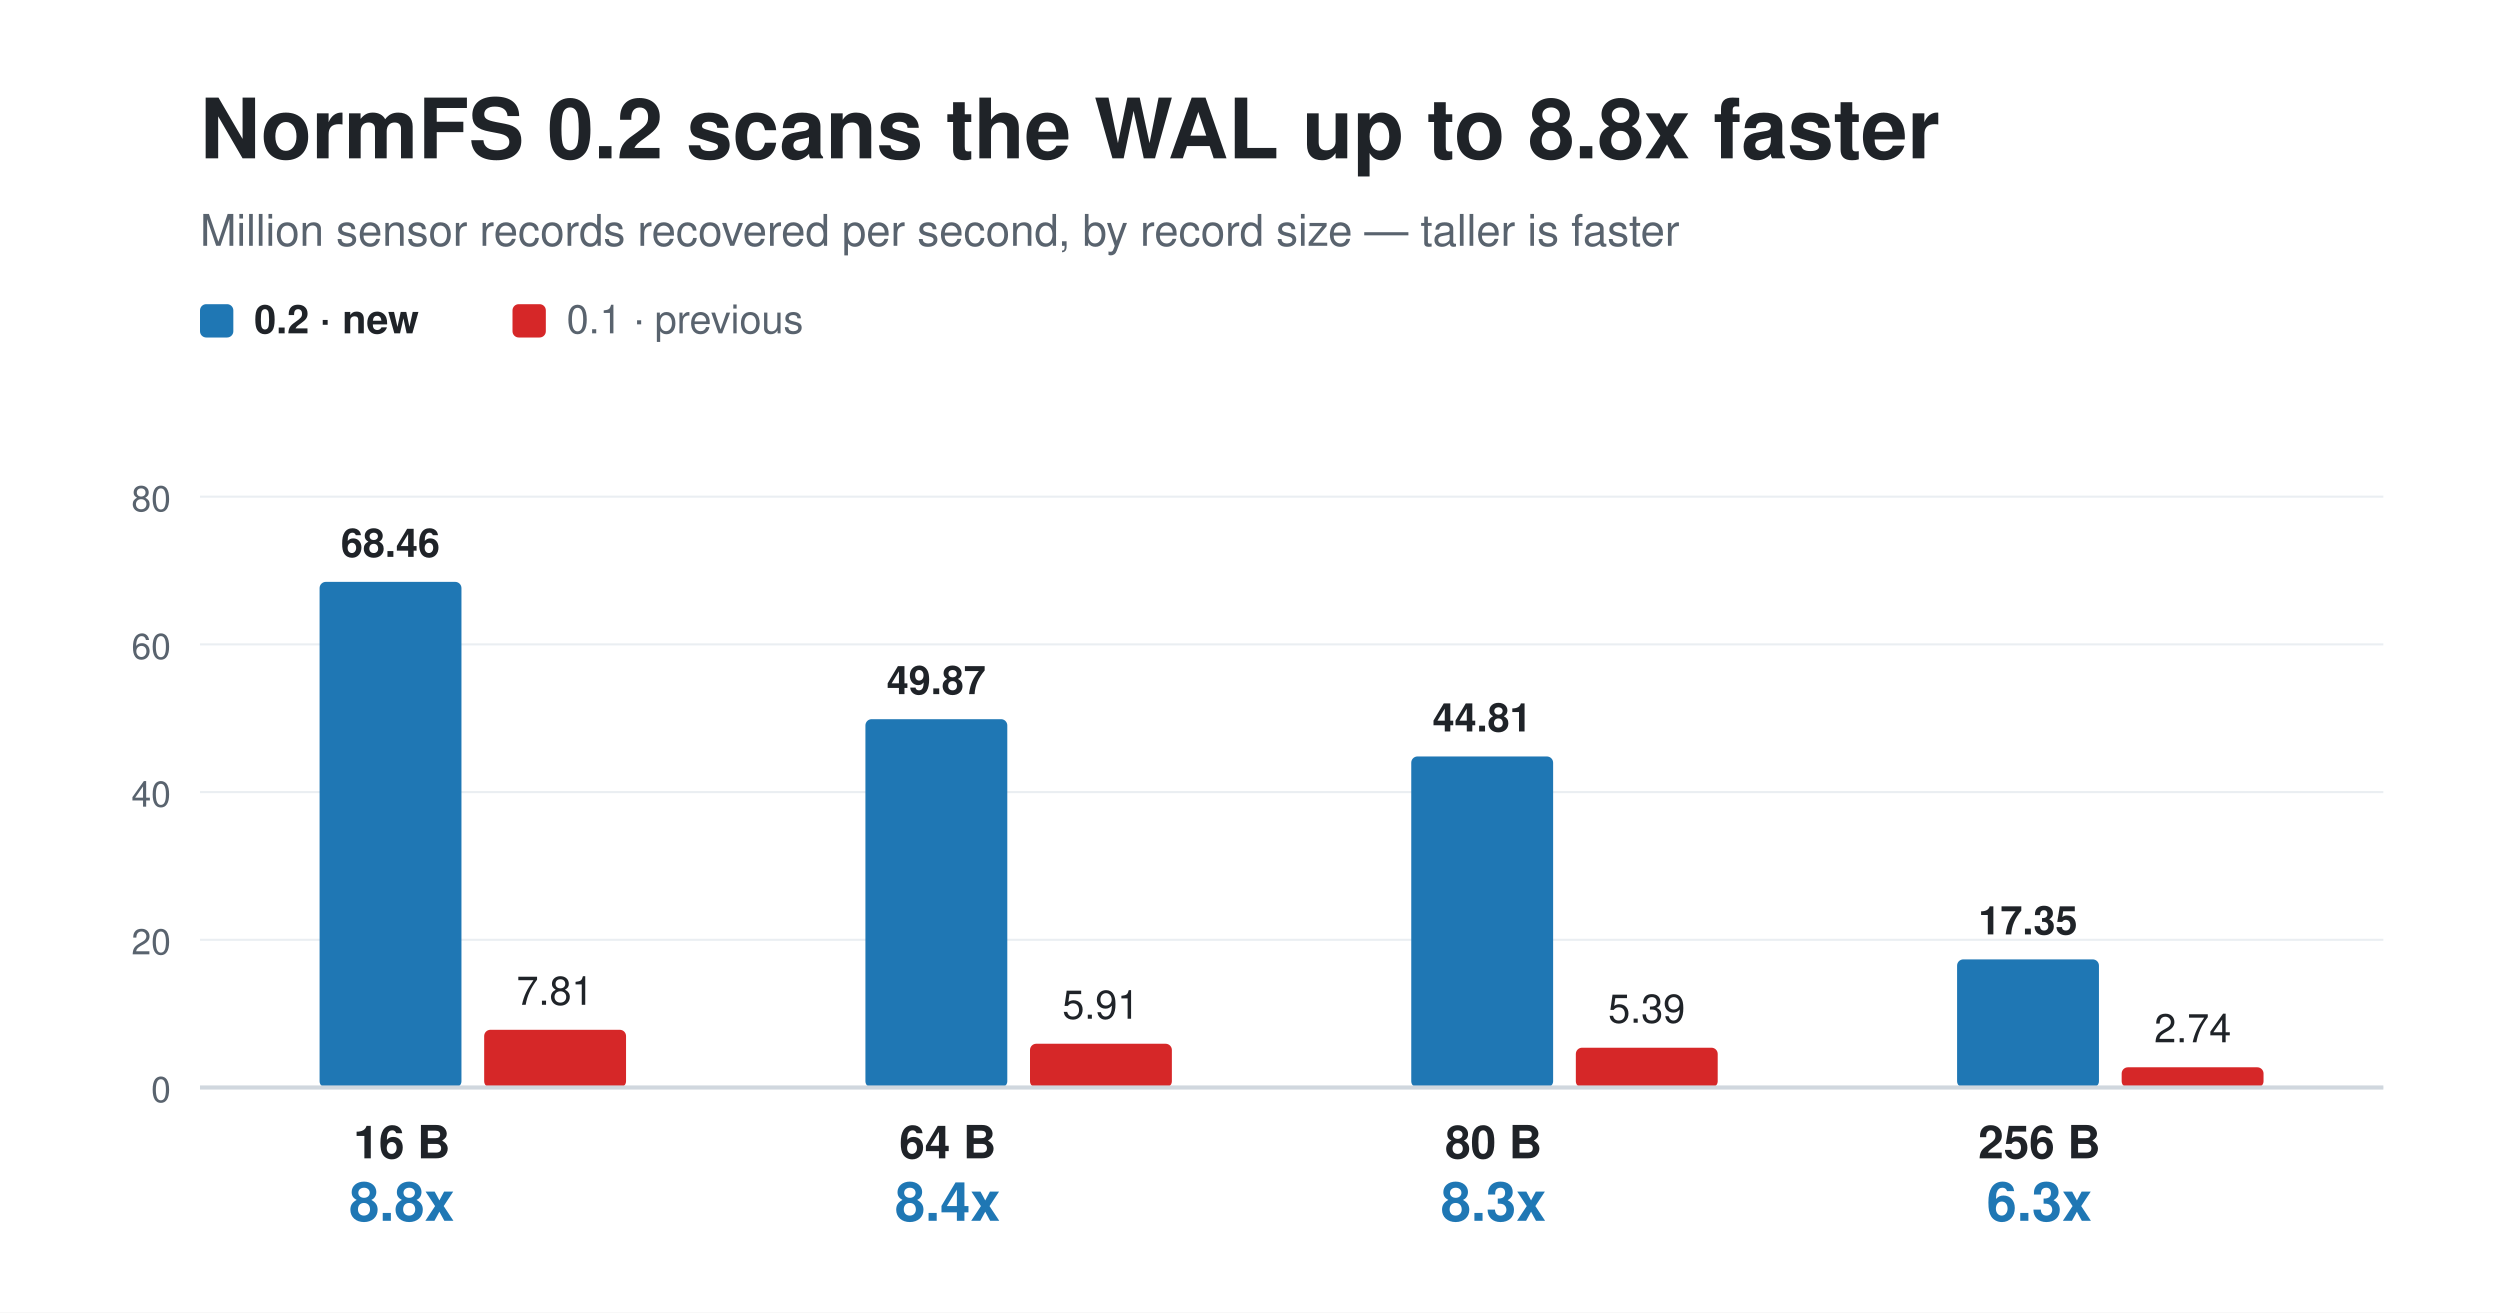
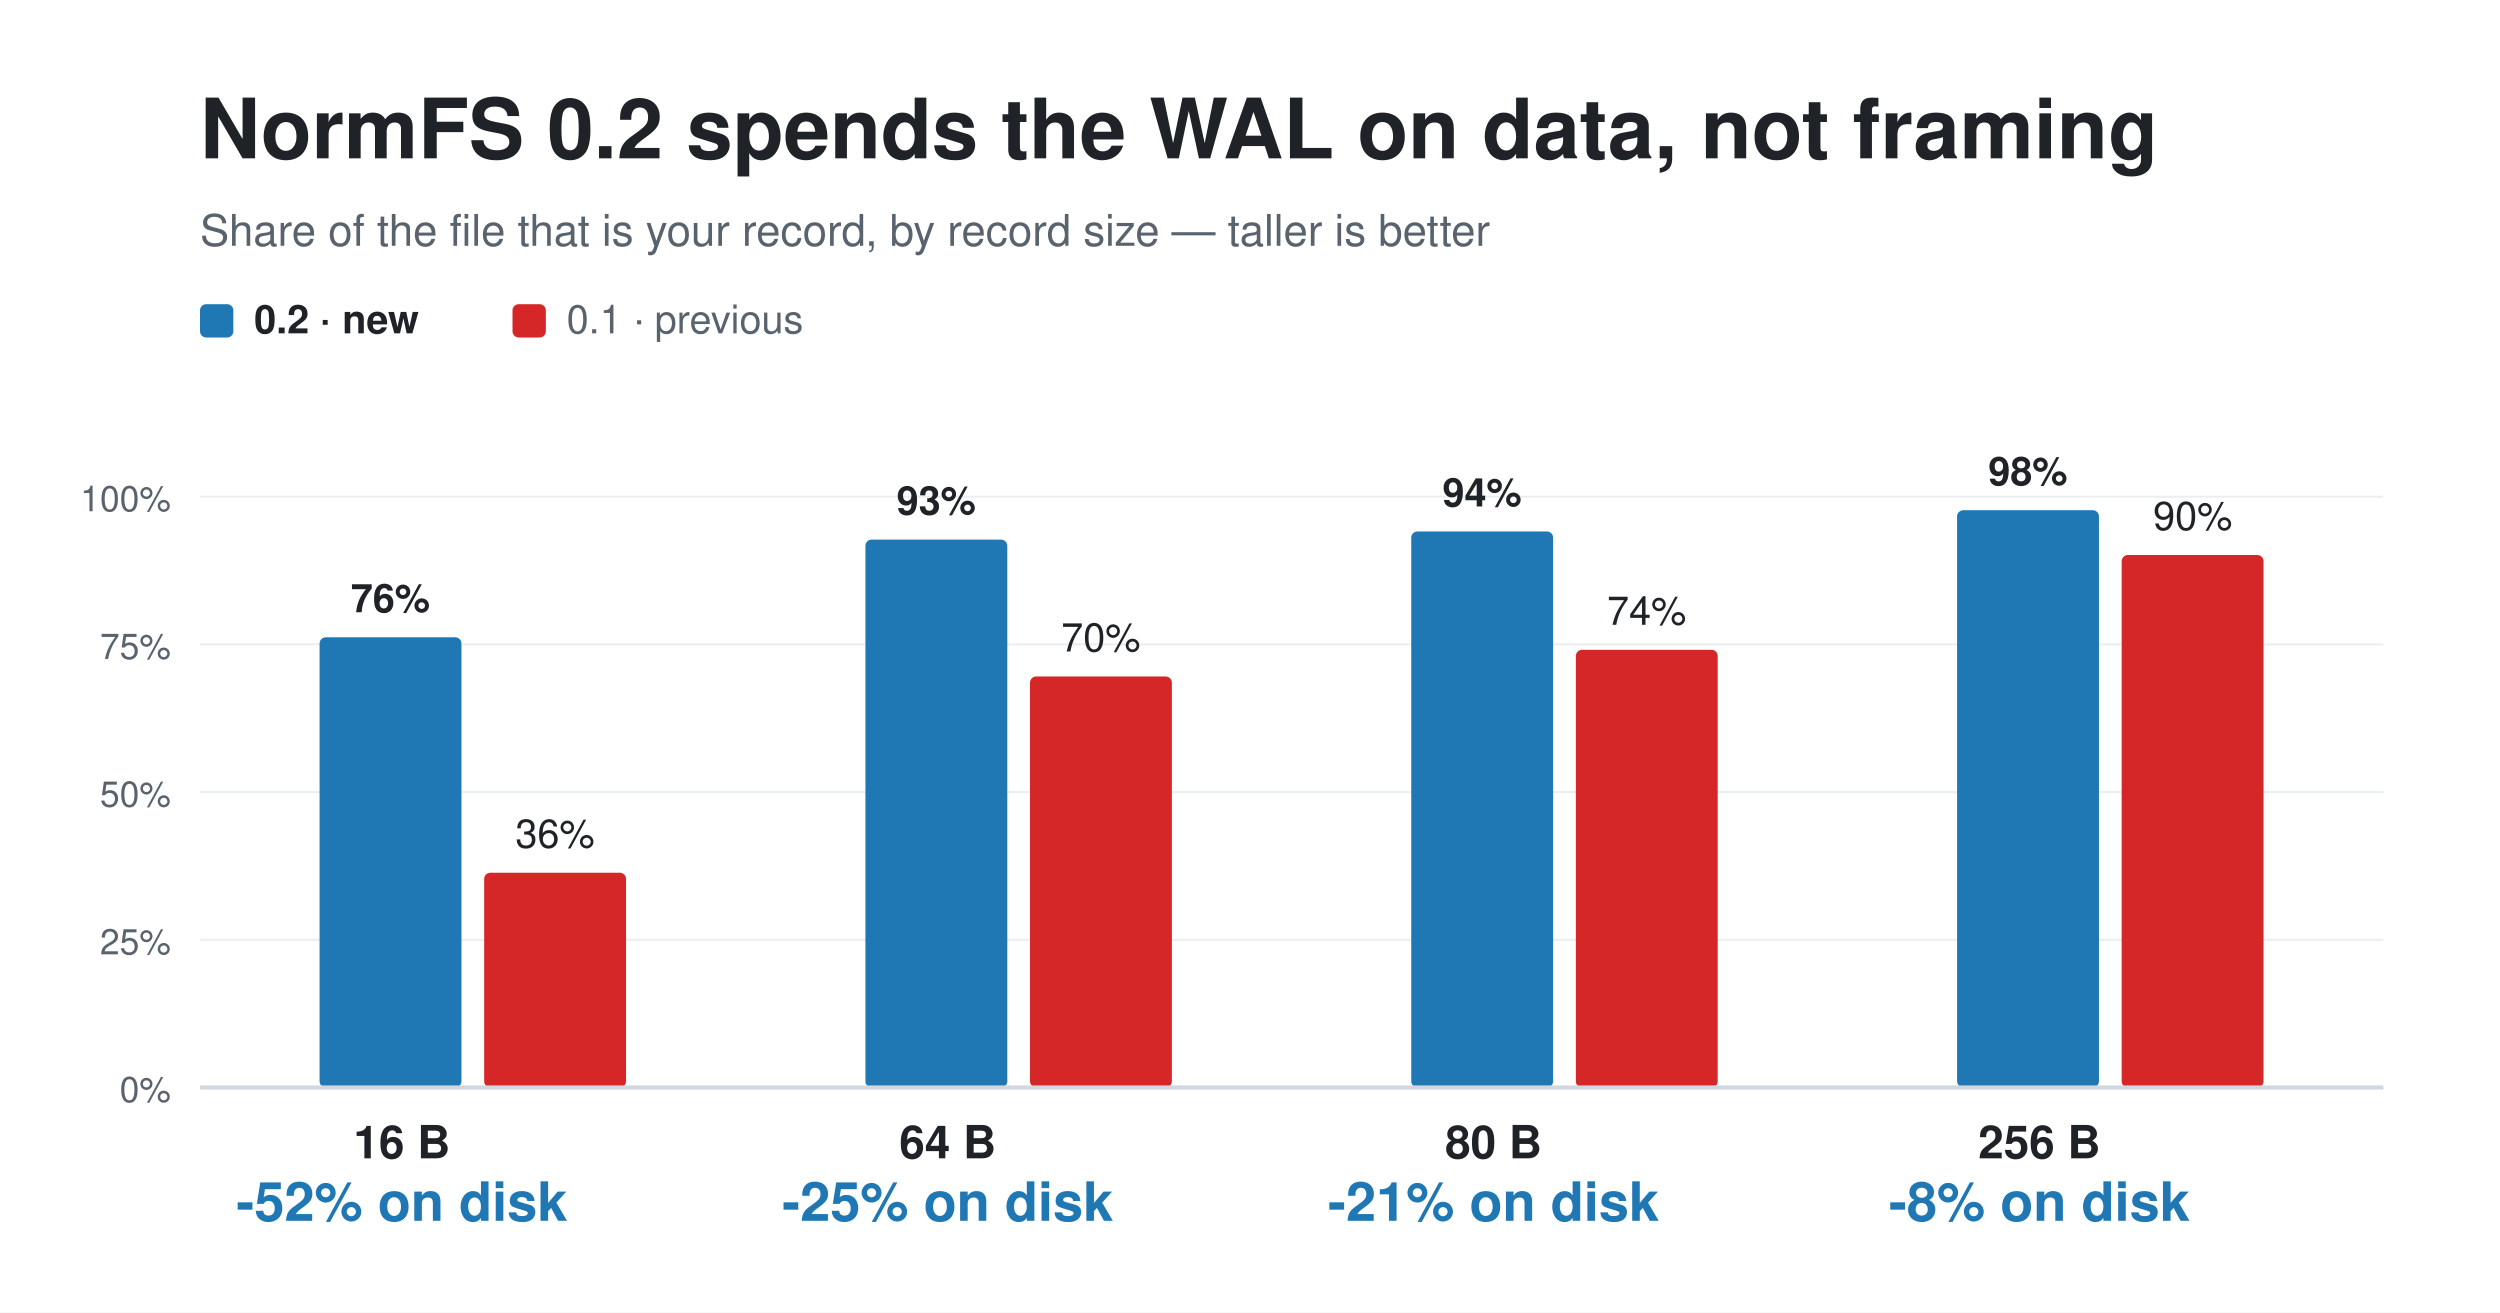
<svg xmlns="http://www.w3.org/2000/svg" viewBox="0 0 1200 630" width="1200" height="630" font-family="-apple-system,BlinkMacSystemFont,Segoe UI,Helvetica,Arial,sans-serif">
  <rect width="1200" height="630" fill="#ffffff" />
-   <text x="96" y="76" font-size="40" font-weight="700" fill="#1f2328">NormFS 0.2 scans the WAL up to 8.8x faster</text>
-   <text x="96" y="118" font-size="21" fill="#59636e">Million sensor records recovered per second, by record size — taller is faster</text>
+   <text x="96" y="76" font-size="40" font-weight="700" fill="#1f2328">NormFS 0.2 spends the WAL on data, not framing</text>
+   <text x="96" y="118" font-size="21" fill="#59636e">Share of the file that is your record, by record size — taller is better</text>
  <rect x="96" y="146" width="16" height="16" rx="3" fill="#1f77b4" />
  <text x="122" y="160" font-size="19" font-weight="600" fill="#1f2328">0.2 · new</text>
  <rect x="246" y="146" width="16" height="16" rx="3" fill="#d62728" />
  <text x="272" y="160" font-size="19" fill="#59636e">0.1 · previous</text>
  <line x1="96" y1="522.0" x2="1144" y2="522.0" stroke="#eaeef2" stroke-width="1" />
-   <text x="82" y="529.0" font-size="17" fill="#59636e" text-anchor="end">0</text>
+   <text x="82" y="529.0" font-size="17" fill="#59636e" text-anchor="end">0%</text>
  <line x1="96" y1="451.1" x2="1144" y2="451.1" stroke="#eaeef2" stroke-width="1" />
-   <text x="82" y="458.1" font-size="17" fill="#59636e" text-anchor="end">20</text>
+   <text x="82" y="458.1" font-size="17" fill="#59636e" text-anchor="end">25%</text>
  <line x1="96" y1="380.2" x2="1144" y2="380.2" stroke="#eaeef2" stroke-width="1" />
-   <text x="82" y="387.2" font-size="17" fill="#59636e" text-anchor="end">40</text>
+   <text x="82" y="387.2" font-size="17" fill="#59636e" text-anchor="end">50%</text>
  <line x1="96" y1="309.3" x2="1144" y2="309.3" stroke="#eaeef2" stroke-width="1" />
-   <text x="82" y="316.3" font-size="17" fill="#59636e" text-anchor="end">60</text>
+   <text x="82" y="316.3" font-size="17" fill="#59636e" text-anchor="end">75%</text>
  <line x1="96" y1="238.4" x2="1144" y2="238.4" stroke="#eaeef2" stroke-width="1" />
-   <text x="82" y="245.4" font-size="17" fill="#59636e" text-anchor="end">80</text>
-   <rect x="153.4" y="279.3" width="68.1" height="242.7" rx="3" fill="#1f77b4" />
-   <text x="187.4" y="267.3" font-size="19" font-weight="700" fill="#1f2328" text-anchor="middle">68.46</text>
-   <rect x="232.4" y="494.3" width="68.1" height="27.7" rx="3" fill="#d62728" />
-   <text x="266.4" y="482.3" font-size="19" font-weight="400" fill="#1f2328" text-anchor="middle">7.81</text>
+   <text x="82" y="245.4" font-size="17" fill="#59636e" text-anchor="end">100%</text>
+   <rect x="153.4" y="305.9" width="68.1" height="216.1" rx="3" fill="#1f77b4" />
+   <text x="187.4" y="293.9" font-size="19" font-weight="700" fill="#1f2328" text-anchor="middle">76%</text>
+   <rect x="232.4" y="418.9" width="68.1" height="103.1" rx="3" fill="#d62728" />
+   <text x="266.4" y="406.9" font-size="19" font-weight="400" fill="#1f2328" text-anchor="middle">36%</text>
  <text x="192.9" y="556.0" font-size="22" font-weight="600" fill="#1f2328" text-anchor="middle">16 B</text>
-   <text x="192.9" y="586.0" font-size="26" font-weight="700" fill="#1f77b4" text-anchor="middle">8.8x</text>
-   <rect x="415.4" y="345.2" width="68.1" height="176.8" rx="3" fill="#1f77b4" />
-   <text x="449.4" y="333.2" font-size="19" font-weight="700" fill="#1f2328" text-anchor="middle">49.87</text>
-   <rect x="494.4" y="501.0" width="68.1" height="21.0" rx="3" fill="#d62728" />
-   <text x="528.4" y="489.0" font-size="19" font-weight="400" fill="#1f2328" text-anchor="middle">5.91</text>
+   <text x="192.9" y="586.0" font-size="26" font-weight="700" fill="#1f77b4" text-anchor="middle">-52% on disk</text>
+   <rect x="415.4" y="259.0" width="68.1" height="263.0" rx="3" fill="#1f77b4" />
+   <text x="449.4" y="247.0" font-size="19" font-weight="700" fill="#1f2328" text-anchor="middle">93%</text>
+   <rect x="494.4" y="324.7" width="68.1" height="197.3" rx="3" fill="#d62728" />
+   <text x="528.4" y="312.7" font-size="19" font-weight="400" fill="#1f2328" text-anchor="middle">70%</text>
  <text x="454.9" y="556.0" font-size="22" font-weight="600" fill="#1f2328" text-anchor="middle">64 B</text>
-   <text x="454.9" y="586.0" font-size="26" font-weight="700" fill="#1f77b4" text-anchor="middle">8.4x</text>
-   <rect x="677.4" y="363.1" width="68.1" height="158.9" rx="3" fill="#1f77b4" />
-   <text x="711.4" y="351.1" font-size="19" font-weight="700" fill="#1f2328" text-anchor="middle">44.81</text>
-   <rect x="756.4" y="502.9" width="68.1" height="19.1" rx="3" fill="#d62728" />
-   <text x="790.4" y="490.9" font-size="19" font-weight="400" fill="#1f2328" text-anchor="middle">5.39</text>
+   <text x="454.9" y="586.0" font-size="26" font-weight="700" fill="#1f77b4" text-anchor="middle">-25% on disk</text>
+   <rect x="677.4" y="255.1" width="68.1" height="266.9" rx="3" fill="#1f77b4" />
+   <text x="711.4" y="243.1" font-size="19" font-weight="700" fill="#1f2328" text-anchor="middle">94%</text>
+   <rect x="756.4" y="311.9" width="68.1" height="210.1" rx="3" fill="#d62728" />
+   <text x="790.4" y="299.9" font-size="19" font-weight="400" fill="#1f2328" text-anchor="middle">74%</text>
  <text x="716.9" y="556.0" font-size="22" font-weight="600" fill="#1f2328" text-anchor="middle">80 B</text>
-   <text x="716.9" y="586.0" font-size="26" font-weight="700" fill="#1f77b4" text-anchor="middle">8.3x</text>
-   <rect x="939.4" y="460.5" width="68.1" height="61.5" rx="3" fill="#1f77b4" />
-   <text x="973.4" y="448.5" font-size="19" font-weight="700" fill="#1f2328" text-anchor="middle">17.35</text>
-   <rect x="1018.4" y="512.3" width="68.1" height="9.7" rx="3" fill="#d62728" />
-   <text x="1052.5" y="500.3" font-size="19" font-weight="400" fill="#1f2328" text-anchor="middle">2.74</text>
+   <text x="716.9" y="586.0" font-size="26" font-weight="700" fill="#1f77b4" text-anchor="middle">-21% on disk</text>
+   <rect x="939.4" y="244.9" width="68.1" height="277.1" rx="3" fill="#1f77b4" />
+   <text x="973.4" y="232.9" font-size="19" font-weight="700" fill="#1f2328" text-anchor="middle">98%</text>
+   <rect x="1018.4" y="266.4" width="68.1" height="255.6" rx="3" fill="#d62728" />
+   <text x="1052.5" y="254.4" font-size="19" font-weight="400" fill="#1f2328" text-anchor="middle">90%</text>
  <text x="978.9" y="556.0" font-size="22" font-weight="600" fill="#1f2328" text-anchor="middle">256 B</text>
-   <text x="978.9" y="586.0" font-size="26" font-weight="700" fill="#1f77b4" text-anchor="middle">6.3x</text>
+   <text x="978.9" y="586.0" font-size="26" font-weight="700" fill="#1f77b4" text-anchor="middle">-8% on disk</text>
  <line x1="96" y1="522" x2="1144" y2="522" stroke="#d0d7de" stroke-width="2" />
</svg>
